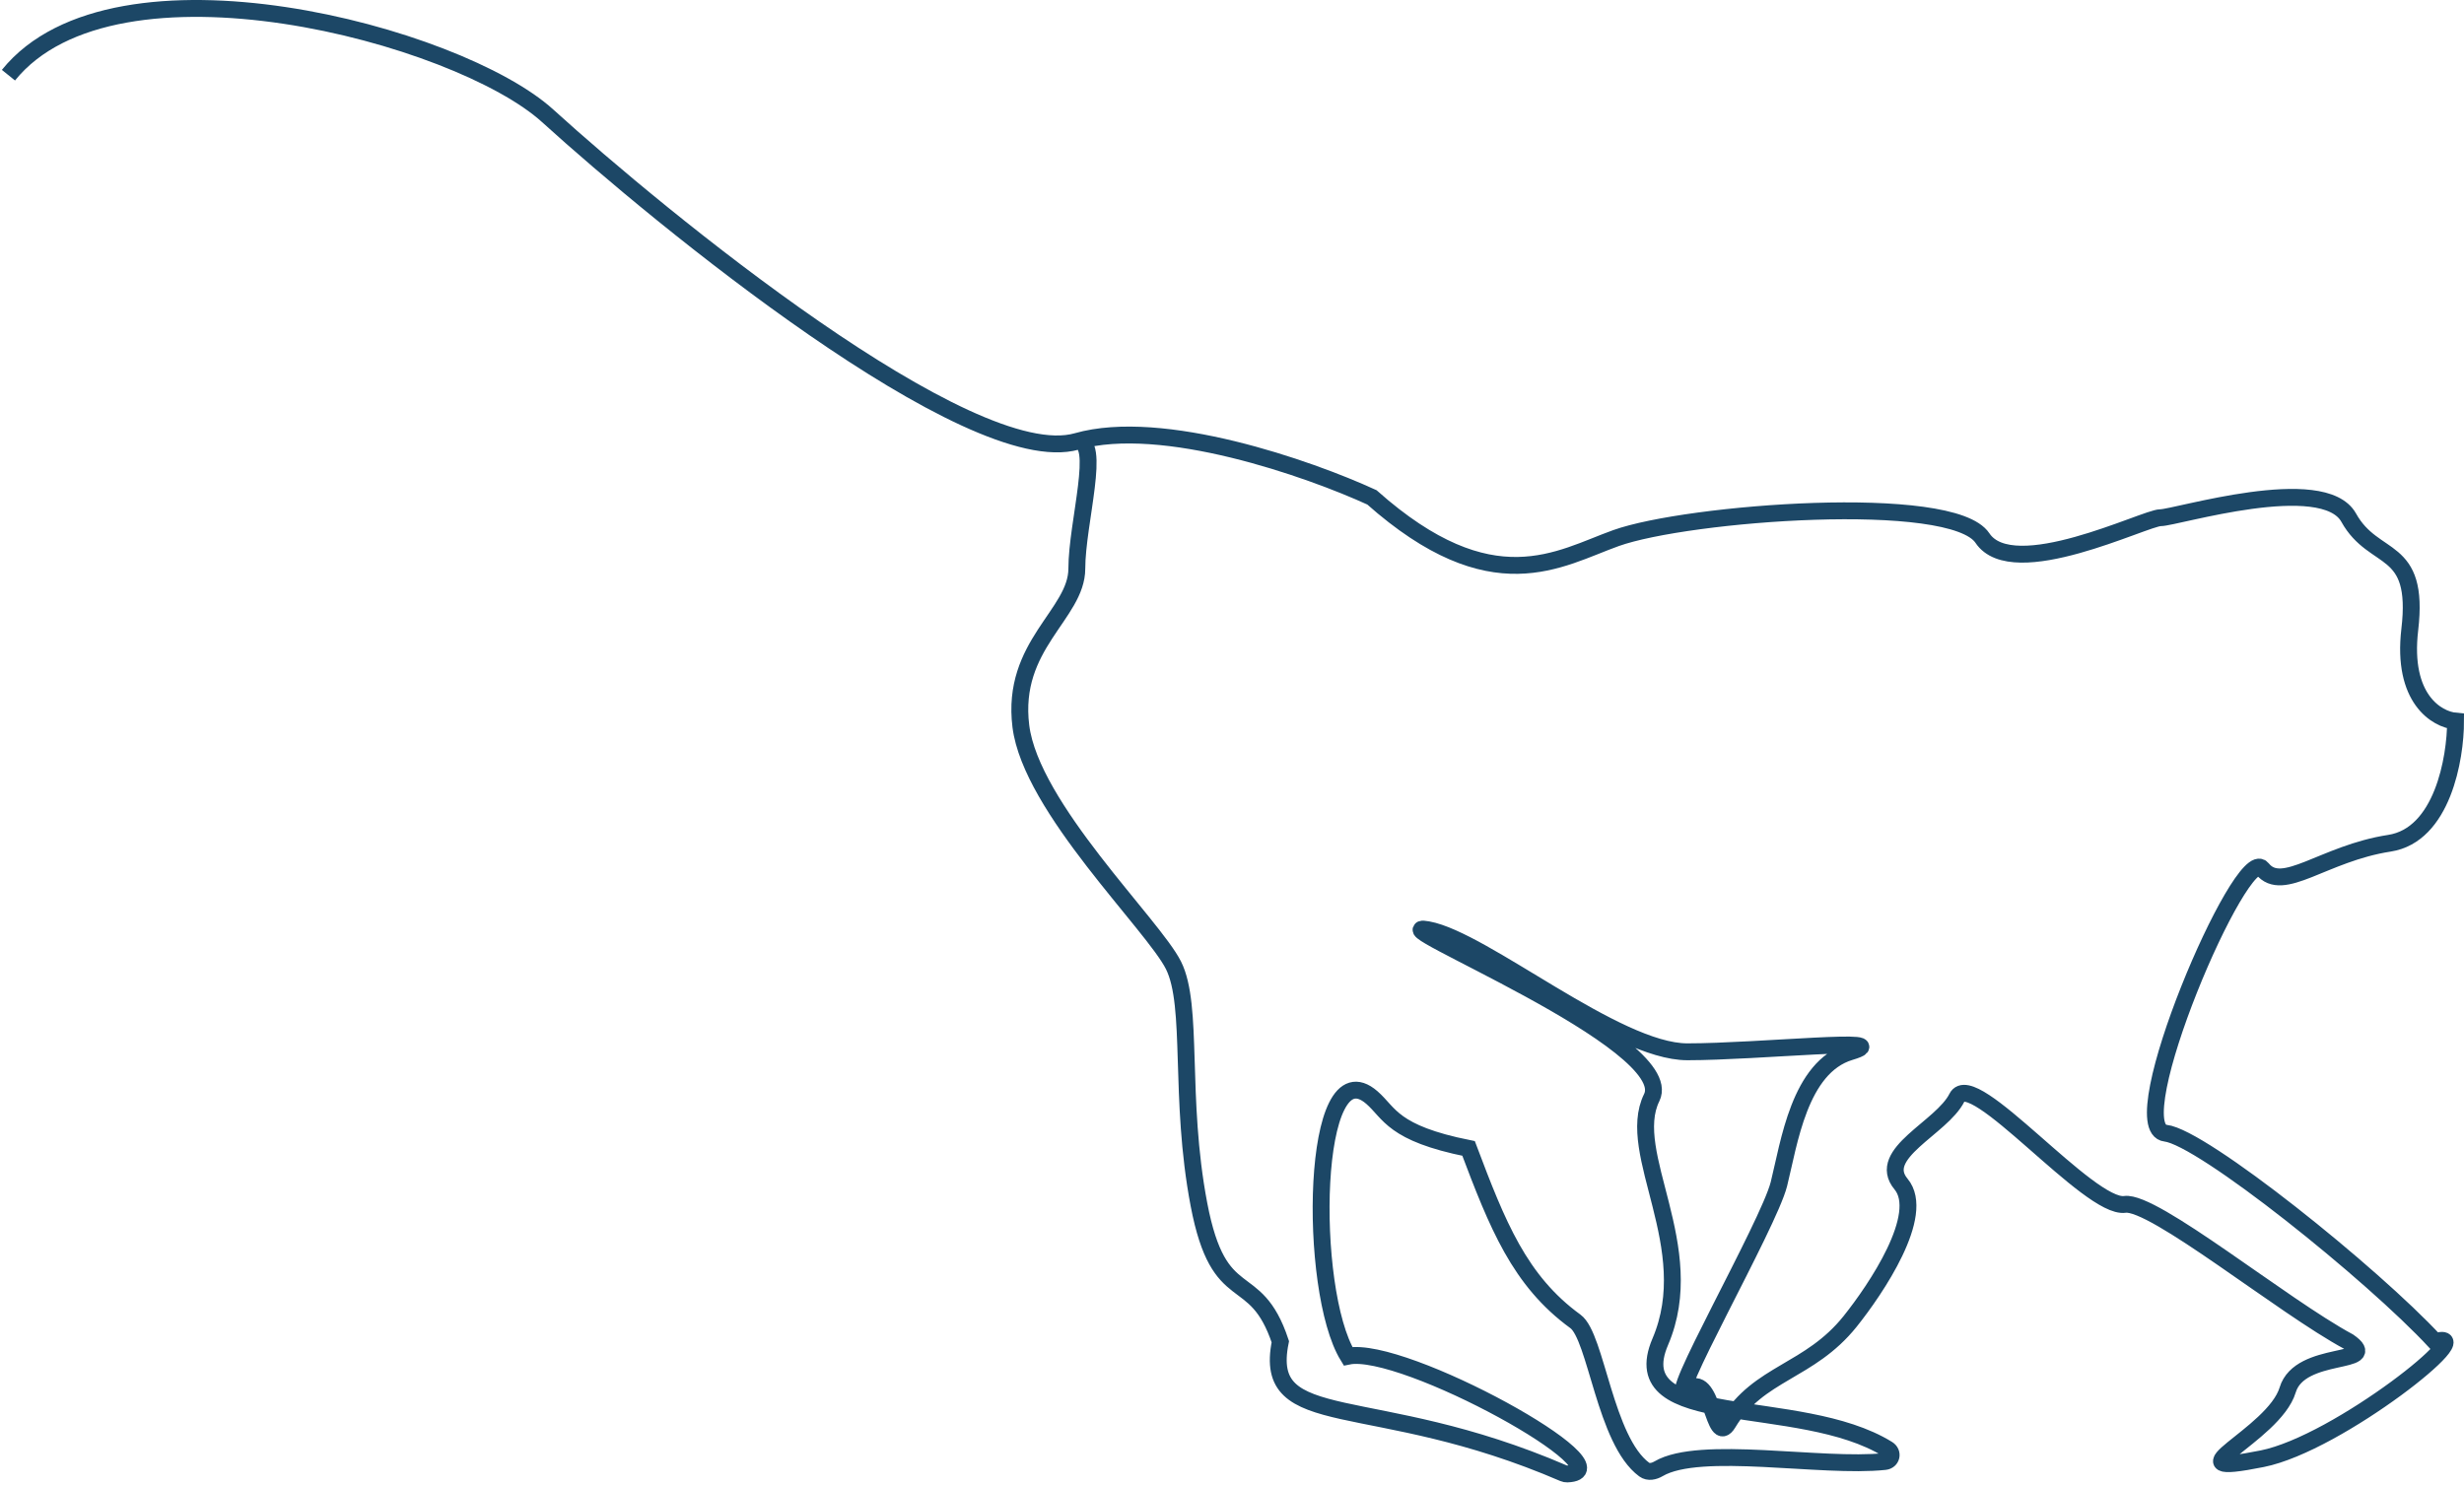
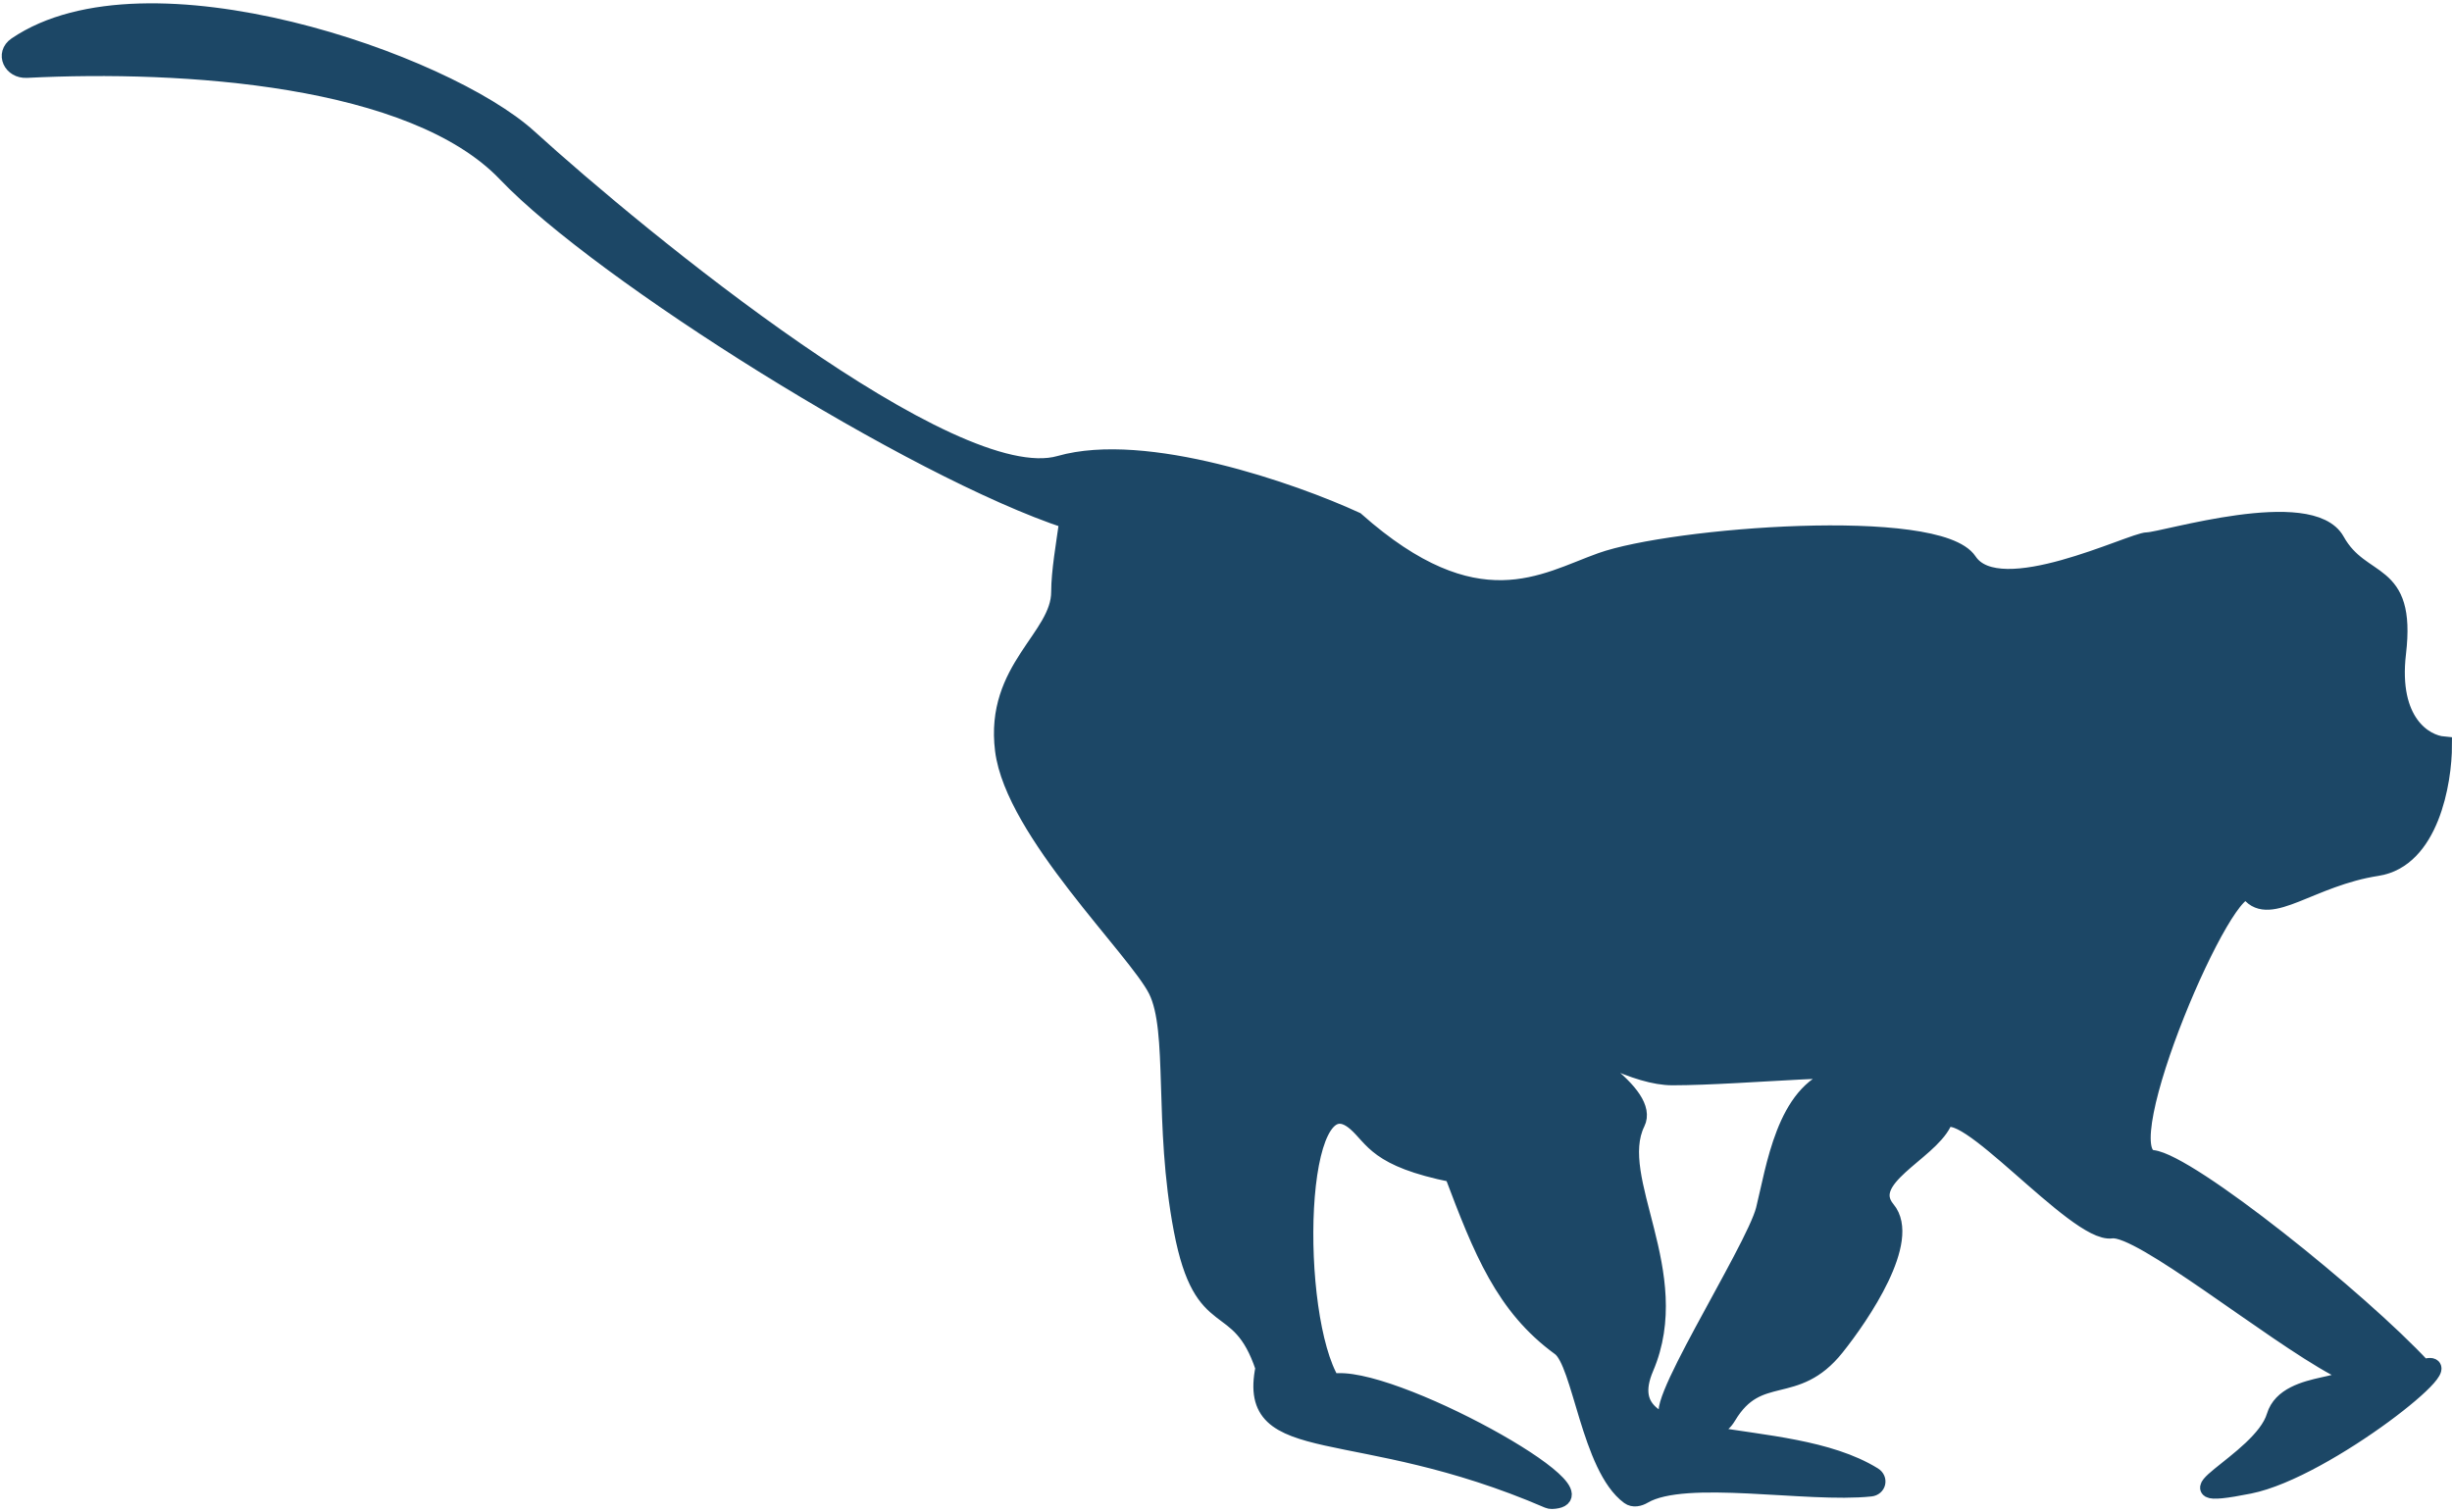
- <svg xmlns="http://www.w3.org/2000/svg" width="584" height="352" viewBox="0 0 584 352" fill="none">
-   <path d="M2 17.822C27.322 -13.53 108.595 8.175 129.817 27.468C156.345 51.585 229.9 111.875 255.222 104.641M255.222 104.641C275.48 98.853 310.288 111.072 325.16 117.905C353.698 143.227 369.534 132.374 383.039 127.551C399.921 121.522 462.624 116.699 469.859 127.551C477.094 138.404 508.445 122.728 512.062 122.728C515.68 122.728 550.649 111.876 556.678 122.728C562.707 133.58 573.559 128.757 571.148 149.256C569.218 165.655 577.579 170.559 582 170.961C582 179.803 578.865 197.971 566.324 199.9C550.649 202.312 541.002 211.959 536.179 205.93C531.355 199.9 502.416 267.427 513.268 268.633C521.95 269.597 562.305 301.993 577.177 318.071C588.833 314.453 554.266 342.187 536.179 345.805C512.709 350.499 538.952 340.359 542.208 329.506C545.102 319.859 564.717 323.698 556.678 318.071C541.002 309.63 510.374 284.549 503.622 285.514C495.181 286.72 467.447 252.957 463.829 260.192C460.212 267.426 444.536 273.455 450.565 280.69C456.595 287.925 444.58 305.657 438.507 313.248C428.861 325.306 416.802 325.307 409.568 337.366C406.058 343.215 405.95 324.683 399.921 329.506C393.892 334.329 419.214 290.337 421.626 280.69C424.037 271.044 426.449 252.957 438.507 249.339C450.565 245.722 416.802 249.339 399.921 249.339C383.039 249.339 351.688 222.811 338.424 220.4C325.16 217.988 398 247 391.48 260.192C384.96 273.383 403.097 295.642 393.508 318.071C384.404 339.365 426.382 330.533 447.396 343.533C448.782 344.391 448.351 346.289 446.73 346.462C431.709 348.064 402.939 342.413 393.112 348.183C392.042 348.812 390.707 349.119 389.707 348.384C380.391 341.535 378.345 316.849 373.393 313.248C360.129 303.601 354.904 290.337 348.071 272.25C329.983 268.633 329.405 263.882 325.16 260.192C310.69 247.612 309.853 305.825 319.5 321.5C332.536 318.778 386.825 348.847 371.44 349.415C371.166 349.425 370.845 349.363 370.593 349.254C325.012 329.565 299.013 339.938 303.455 318.071C297.426 299.984 288.985 310.836 284.162 285.514C279.339 260.192 282.956 238.487 278.133 228.841C273.31 219.194 244.37 191.46 241.958 172.167C239.547 152.873 255.222 145.639 255.222 134.786C255.222 123.934 261.252 104.006 255.222 104.641Z" stroke="#1C4766" stroke-width="4" />
+ <svg xmlns="http://www.w3.org/2000/svg" width="579" height="357" viewBox="0 0 579 357" fill="none">
+   <path d="M3.849 10.736C34.57 -10.13 105.239 14.672 124.815 32.468C151.343 56.585 224.898 116.875 250.221 109.64C270.478 103.852 305.287 116.071 320.158 122.904C348.696 148.227 364.533 137.374 378.038 132.551C394.919 126.522 457.622 121.699 464.857 132.551C472.092 143.403 503.443 127.728 507.061 127.728C510.678 127.728 545.647 116.875 551.676 127.728C557.705 138.58 568.557 133.757 566.146 154.256C564.217 170.655 572.577 175.559 576.998 175.96C576.998 184.803 573.863 202.971 561.323 204.9C545.647 207.312 536 216.958 531.177 210.929C526.354 204.9 497.414 272.427 508.266 273.632C516.948 274.597 557.303 306.993 572.175 323.071C583.831 319.453 549.264 347.187 531.177 350.805C507.707 355.499 533.95 345.358 537.206 334.506C540.1 324.859 559.715 328.698 551.676 323.071C536 314.63 505.372 289.549 498.62 290.514C490.179 291.72 462.445 257.956 458.828 265.191C455.21 272.426 439.535 278.455 445.564 285.69C451.593 292.925 439.579 310.657 433.506 318.248C423.859 330.306 415.235 322.447 408 334.506C404.491 340.355 402 332.5 394.919 334.506C387.49 336.61 414.212 295.337 416.624 285.69C419.036 276.044 421.447 257.956 433.506 254.339C445.564 250.721 411.801 254.339 394.919 254.339C378.038 254.339 346.686 227.811 333.422 225.4C320.158 222.988 392.998 252 386.478 265.191C379.959 278.383 398.095 300.641 388.506 323.071C379.402 344.365 421.38 335.532 442.394 348.533C443.781 349.39 443.35 351.289 441.728 351.462C426.707 353.064 397.937 347.413 388.11 353.183C387.04 353.812 385.705 354.119 384.705 353.384C375.389 346.534 373.343 321.849 368.391 318.248C355.127 308.601 349.902 295.337 343.069 277.25C324.982 273.632 324.403 268.882 320.158 265.191C305.688 252.612 304.852 310.824 314.498 326.5C327.534 323.778 381.823 353.847 366.438 354.414C366.164 354.424 365.843 354.363 365.591 354.254C320.011 334.565 294.011 344.938 298.454 323.071C292.424 304.983 283.984 315.836 279.16 290.514C274.337 265.192 277.955 243.487 273.131 233.84C268.308 224.194 239.368 196.459 236.957 177.166C234.545 157.873 250.221 150.638 250.221 139.786C250.221 135.063 251.362 128.622 252.155 122.904C215.77 110.936 142.012 64.61 119.5 41C97.599 18.031 43.293 14.524 6.282 16.395C2.772 16.572 0.942 12.71 3.849 10.736Z" fill="#1C4766" />
+   <path d="M250.221 109.64C224.898 116.875 151.343 56.585 124.815 32.468C105.239 14.672 34.57 -10.13 3.849 10.736C0.942 12.71 2.772 16.572 6.282 16.395C43.293 14.524 97.599 18.031 119.5 41C142.012 64.61 215.77 110.936 252.155 122.904M250.221 109.64C270.478 103.852 305.287 116.071 320.158 122.904C348.696 148.227 364.533 137.374 378.038 132.551C394.919 126.522 457.622 121.699 464.857 132.551C472.092 143.403 503.443 127.728 507.061 127.728C510.678 127.728 545.647 116.875 551.676 127.728C557.705 138.58 568.558 133.757 566.146 154.256C564.217 170.655 572.577 175.559 576.998 175.96C576.998 184.803 573.863 202.971 561.323 204.9C545.647 207.312 536 216.958 531.177 210.929C526.354 204.9 497.414 272.427 508.266 273.632C516.948 274.597 557.303 306.993 572.175 323.071C583.831 319.453 549.264 347.187 531.177 350.805C507.707 355.499 533.95 345.358 537.206 334.506C540.1 324.859 559.715 328.698 551.676 323.071C536 314.63 505.372 289.549 498.62 290.514C490.179 291.72 462.445 257.956 458.828 265.191C455.21 272.426 439.535 278.455 445.564 285.69C451.593 292.925 439.579 310.657 433.506 318.248C423.859 330.306 415.235 322.447 408 334.506C404.491 340.355 402 332.5 394.919 334.506C387.49 336.61 414.212 295.337 416.624 285.69C419.036 276.044 421.447 257.956 433.506 254.339C445.564 250.721 411.801 254.339 394.919 254.339C378.038 254.339 346.686 227.811 333.422 225.4C320.158 222.988 392.998 252 386.478 265.191C379.959 278.383 398.095 300.641 388.506 323.071C379.402 344.365 421.38 335.532 442.394 348.533C443.781 349.39 443.35 351.289 441.728 351.462C426.707 353.064 397.937 347.413 388.11 353.183C387.04 353.812 385.705 354.119 384.705 353.384C375.389 346.534 373.343 321.849 368.391 318.248C355.127 308.601 349.902 295.337 343.069 277.25C324.982 273.632 324.403 268.882 320.158 265.191C305.688 252.612 304.852 310.824 314.498 326.5C327.534 323.778 381.823 353.847 366.438 354.414C366.164 354.424 365.843 354.363 365.591 354.254C320.011 334.565 294.011 344.938 298.454 323.071C292.424 304.983 283.984 315.836 279.16 290.514C274.337 265.192 277.955 243.487 273.131 233.84C268.308 224.194 239.368 196.459 236.957 177.166C234.545 157.873 250.221 150.638 250.221 139.786C250.221 135.063 251.362 128.622 252.155 122.904M250.221 109.64C253.626 109.282 253.185 115.484 252.155 122.904" stroke="#1C4766" stroke-width="4" />
</svg>
